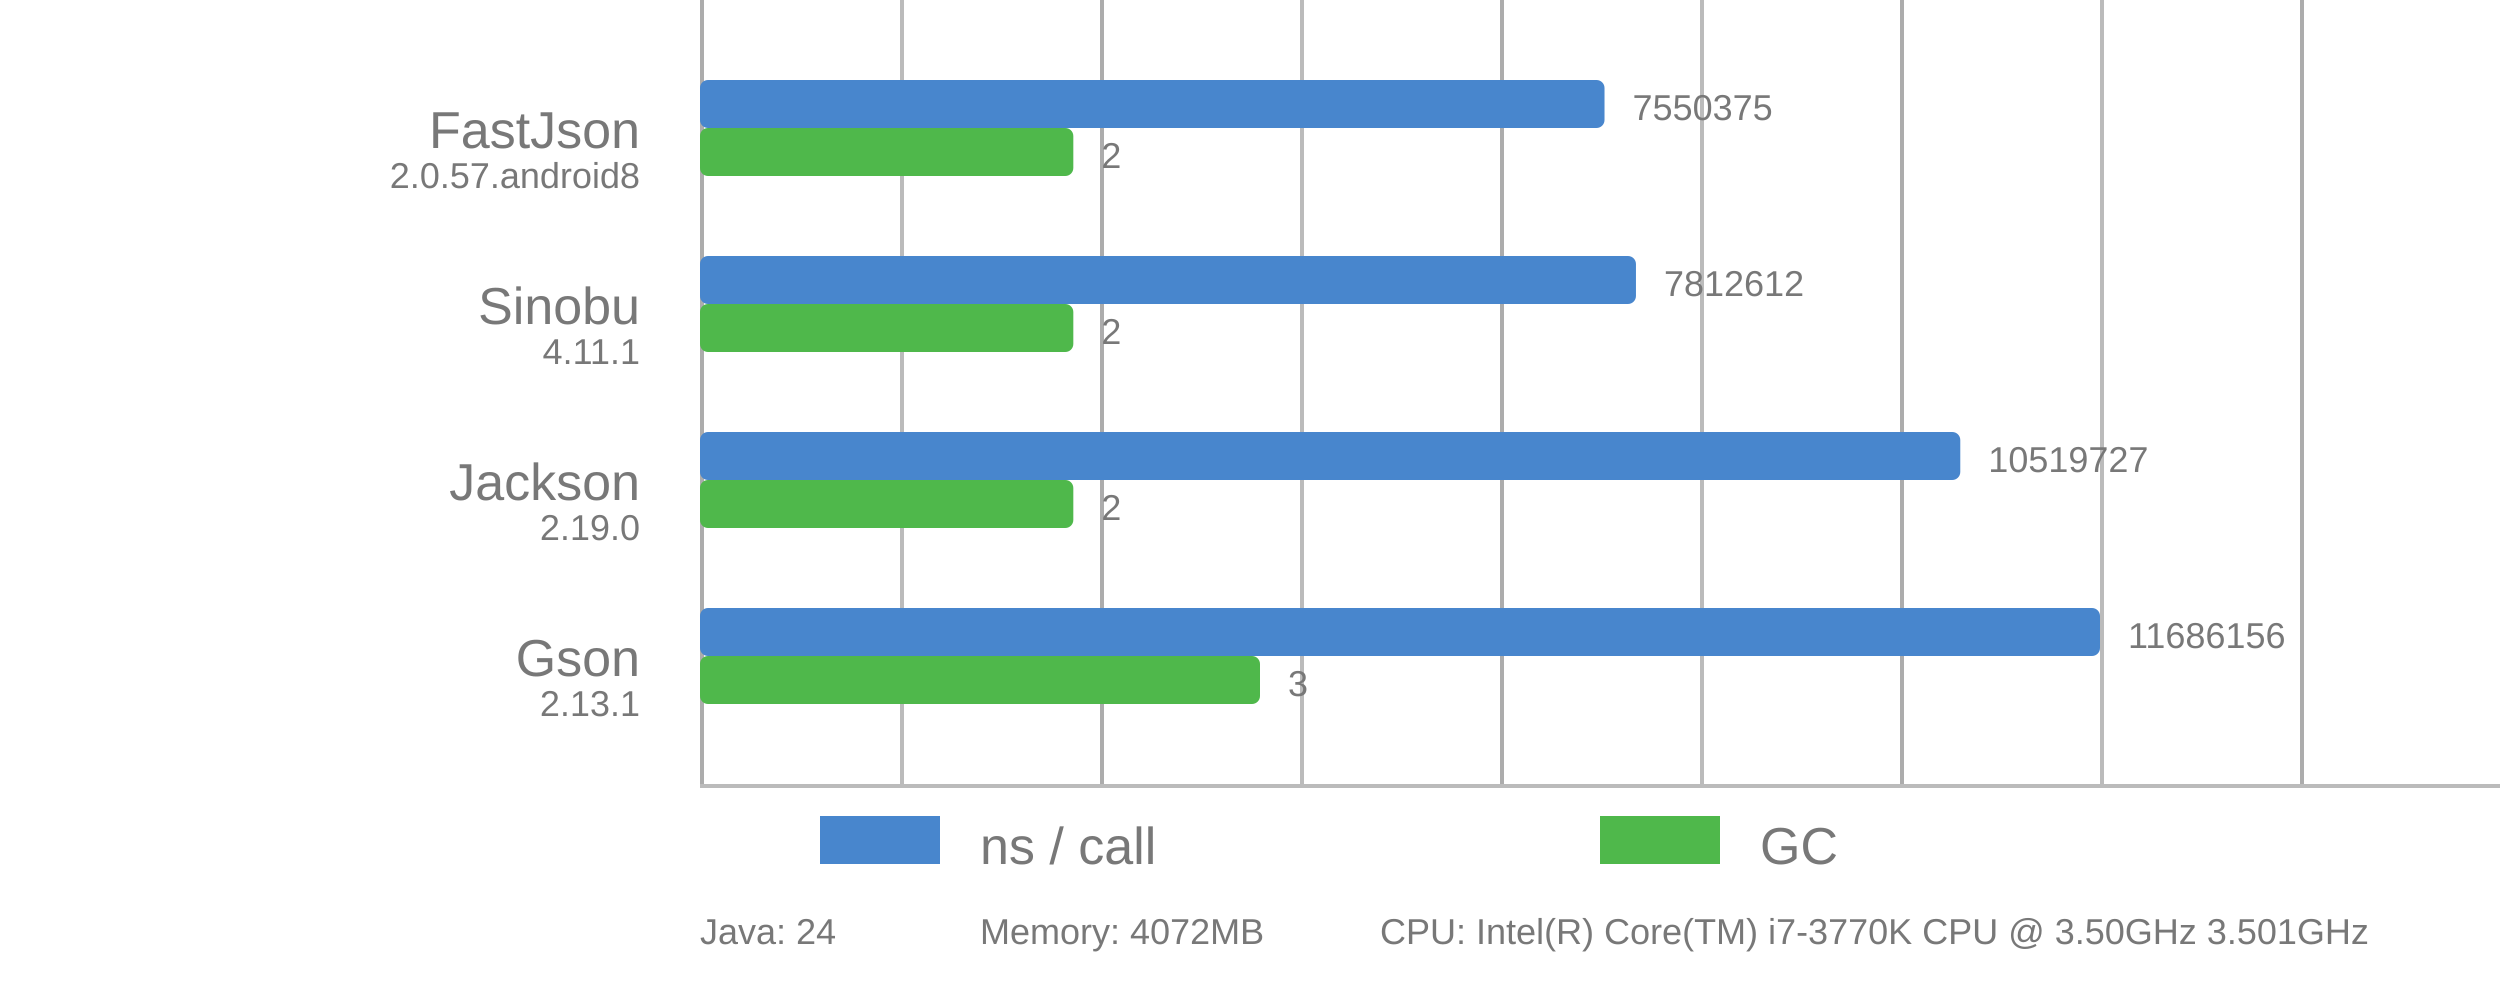
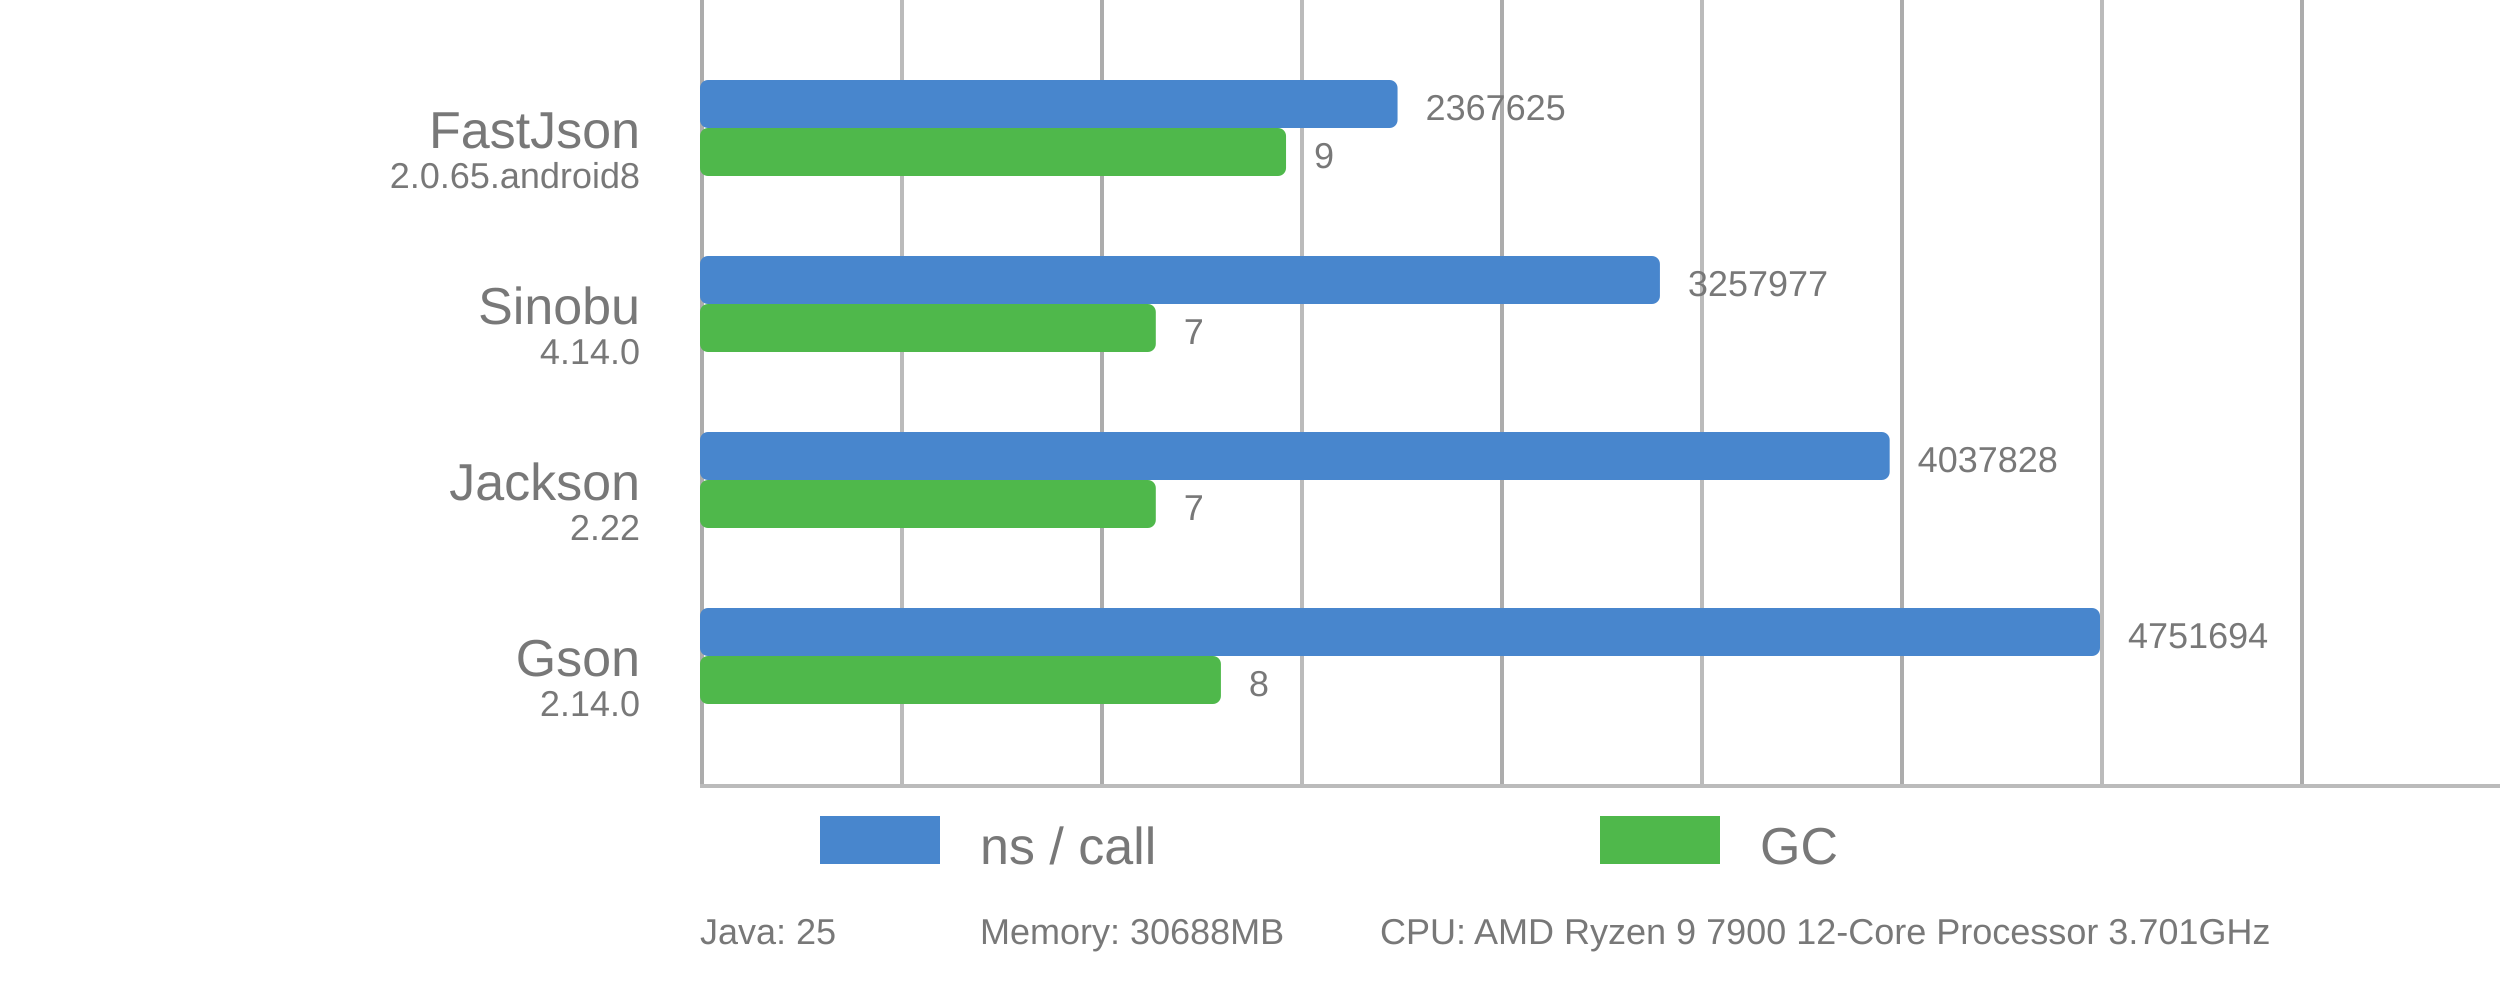
<svg xmlns="http://www.w3.org/2000/svg" viewBox="0 0 625 246">
  <style>
      text {
          font-family: Arial;
          font-size: 13px;
          fill: #787878;
      }

      .desc {
          font-size: 9px;
      }

      .vline {
          fill: #acacac;
          stroke: none;
          stroke-width: 0;
      }

      .subline {
          fill: #bbb;
          stroke: none;
          stroke-width: 0;
      }

      .bar {
          stroke-linejoin: round;
          height: 12px;
      }
  </style>
  <rect x="175" y="0" width="1" height="196" class="vline" />
  <rect x="275" y="0" width="1" height="196" class="vline" />
  <rect x="375" y="0" width="1" height="196" class="vline" />
  <rect x="475" y="0" width="1" height="196" class="vline" />
  <rect x="575" y="0" width="1" height="196" class="vline" />
  <rect x="225" y="0" width="1" height="196" class="subline" />
  <rect x="325" y="0" width="1" height="196" class="subline" />
  <rect x="425" y="0" width="1" height="196" class="subline" />
  <rect x="525" y="0" width="1" height="196" class="subline" />
  <rect x="175" y="196" width="450" height="1" class="subline" />
  <rect x="205" y="204" width="30" fill="#4886CD" class="bar" />
  <text x="245" y="216">ns / call</text>
  <rect x="400" y="204" width="30" fill="#4FB84B" class="bar" />
  <text x="440" y="216">GC</text>
  <text x="160" y="37" text-anchor="end">FastJson</text>
-   <text x="160" y="47" text-anchor="end" class="desc">2.0.57.android8</text>
-   <rect x="175" y="20" width="226.13" rx="2" ry="2" fill="#4886CD" class="bar" />
-   <text x="408.13" y="30" class="desc">7550375</text>
-   <rect x="175" y="32" width="93.33" rx="2" ry="2" fill="#4FB84B" class="bar" />
-   <text x="275.33" y="42" class="desc">2</text>
+   <text x="160" y="47" text-anchor="end" class="desc">2.0.65.android8</text>
+   <rect x="175" y="20" width="174.39" rx="2" ry="2" fill="#4886CD" class="bar" />
+   <text x="356.39" y="30" class="desc">2367625</text>
+   <rect x="175" y="32" width="146.51" rx="2" ry="2" fill="#4FB84B" class="bar" />
+   <text x="328.51" y="42" class="desc">9</text>
  <text x="160" y="81" text-anchor="end">Sinobu</text>
-   <text x="160" y="91" text-anchor="end" class="desc">4.11.1</text>
-   <rect x="175" y="64" width="233.99" rx="2" ry="2" fill="#4886CD" class="bar" />
-   <text x="415.99" y="74" class="desc">7812612</text>
-   <rect x="175" y="76" width="93.33" rx="2" ry="2" fill="#4FB84B" class="bar" />
-   <text x="275.33" y="86" class="desc">2</text>
+   <text x="160" y="91" text-anchor="end" class="desc">4.14.0</text>
+   <rect x="175" y="64" width="239.98" rx="2" ry="2" fill="#4886CD" class="bar" />
+   <text x="421.98" y="74" class="desc">3257977</text>
+   <rect x="175" y="76" width="113.95" rx="2" ry="2" fill="#4FB84B" class="bar" />
+   <text x="295.95" y="86" class="desc">7</text>
  <text x="160" y="125" text-anchor="end">Jackson</text>
-   <text x="160" y="135" text-anchor="end" class="desc">2.19.0</text>
-   <rect x="175" y="108" width="315.07" rx="2" ry="2" fill="#4886CD" class="bar" />
-   <text x="497.07" y="118" class="desc">10519727</text>
-   <rect x="175" y="120" width="93.33" rx="2" ry="2" fill="#4FB84B" class="bar" />
-   <text x="275.33" y="130" class="desc">2</text>
+   <text x="160" y="135" text-anchor="end" class="desc">2.22</text>
+   <rect x="175" y="108" width="297.42" rx="2" ry="2" fill="#4886CD" class="bar" />
+   <text x="479.42" y="118" class="desc">4037828</text>
+   <rect x="175" y="120" width="113.95" rx="2" ry="2" fill="#4FB84B" class="bar" />
+   <text x="295.95" y="130" class="desc">7</text>
  <text x="160" y="169" text-anchor="end">Gson</text>
-   <text x="160" y="179" text-anchor="end" class="desc">2.13.1</text>
+   <text x="160" y="179" text-anchor="end" class="desc">2.14.0</text>
  <rect x="175" y="152" width="350.00" rx="2" ry="2" fill="#4886CD" class="bar" />
-   <text x="532.00" y="162" class="desc">11686156</text>
-   <rect x="175" y="164" width="140.00" rx="2" ry="2" fill="#4FB84B" class="bar" />
-   <text x="322.00" y="174" class="desc">3</text>
-   <text x="175" y="236" class="desc">Java: 24</text>
-   <text x="245" y="236" class="desc">Memory: 4072MB</text>
-   <text x="345" y="236" class="desc">CPU: Intel(R) Core(TM) i7-3770K CPU @ 3.50GHz 3.501GHz</text>
+   <text x="532.00" y="162" class="desc">4751694</text>
+   <rect x="175" y="164" width="130.23" rx="2" ry="2" fill="#4FB84B" class="bar" />
+   <text x="312.23" y="174" class="desc">8</text>
+   <text x="175" y="236" class="desc">Java: 25</text>
+   <text x="245" y="236" class="desc">Memory: 30688MB</text>
+   <text x="345" y="236" class="desc">CPU: AMD Ryzen 9 7900 12-Core Processor              3.701GHz</text>
</svg>
